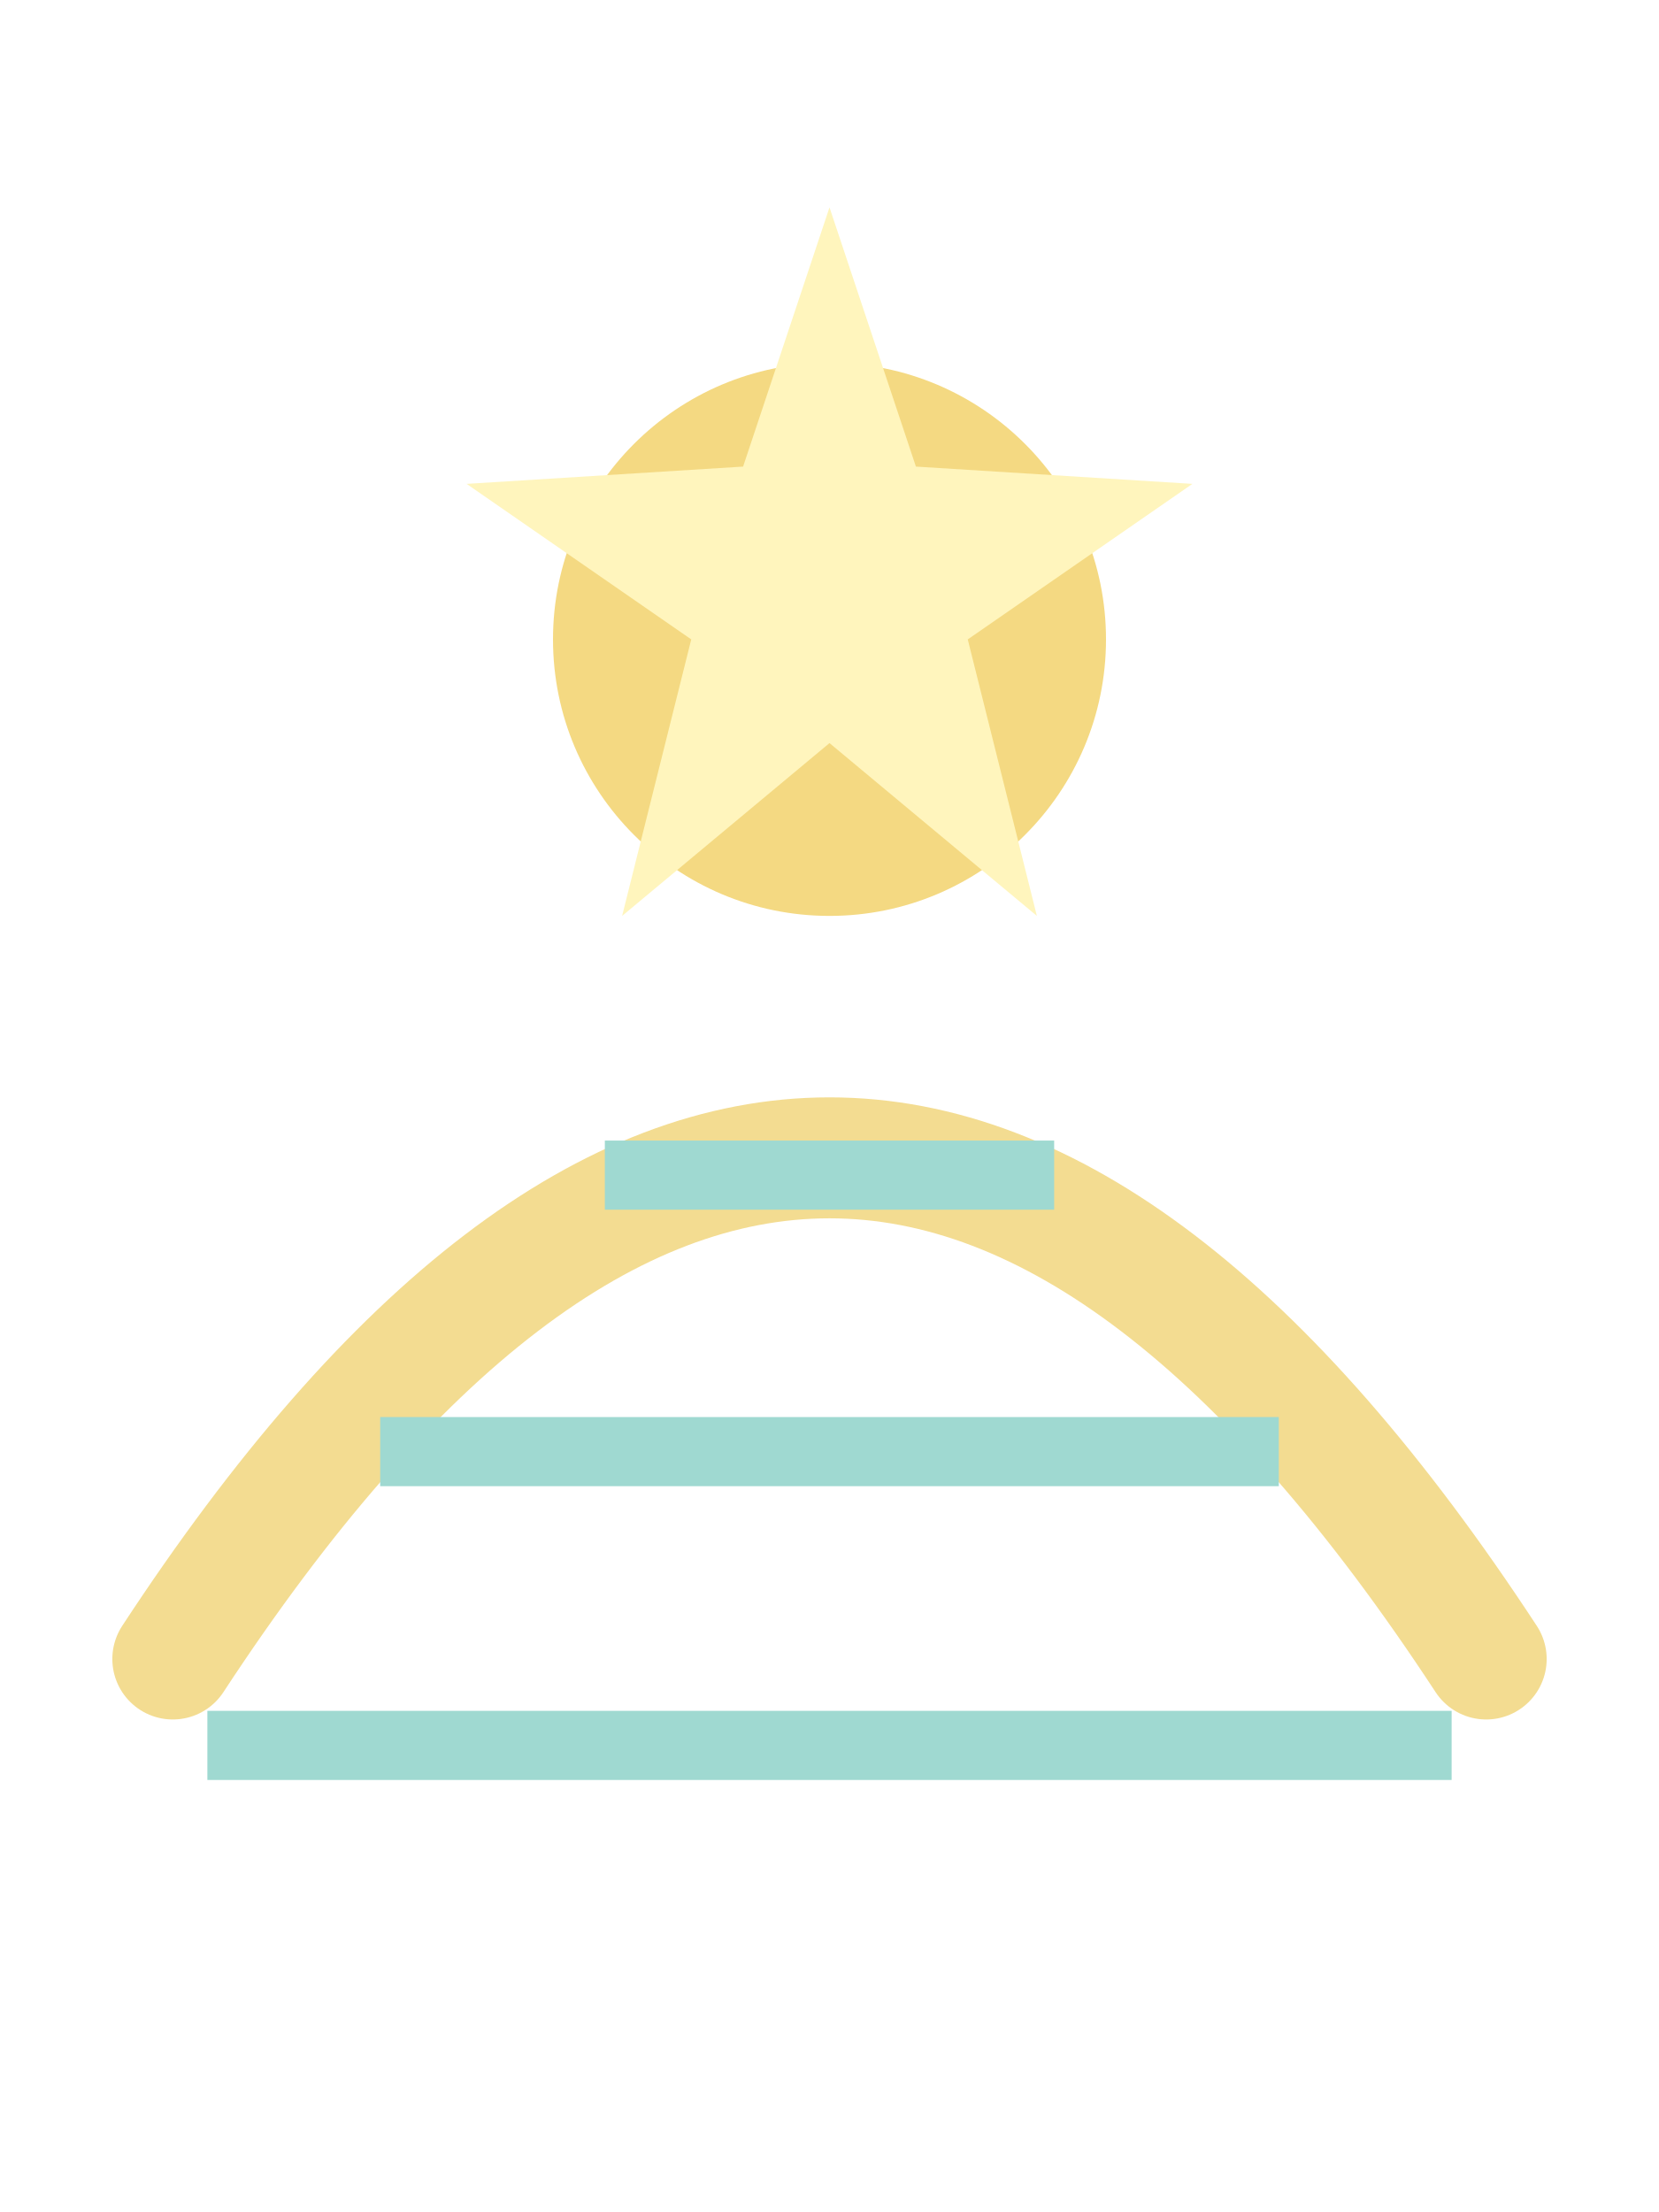
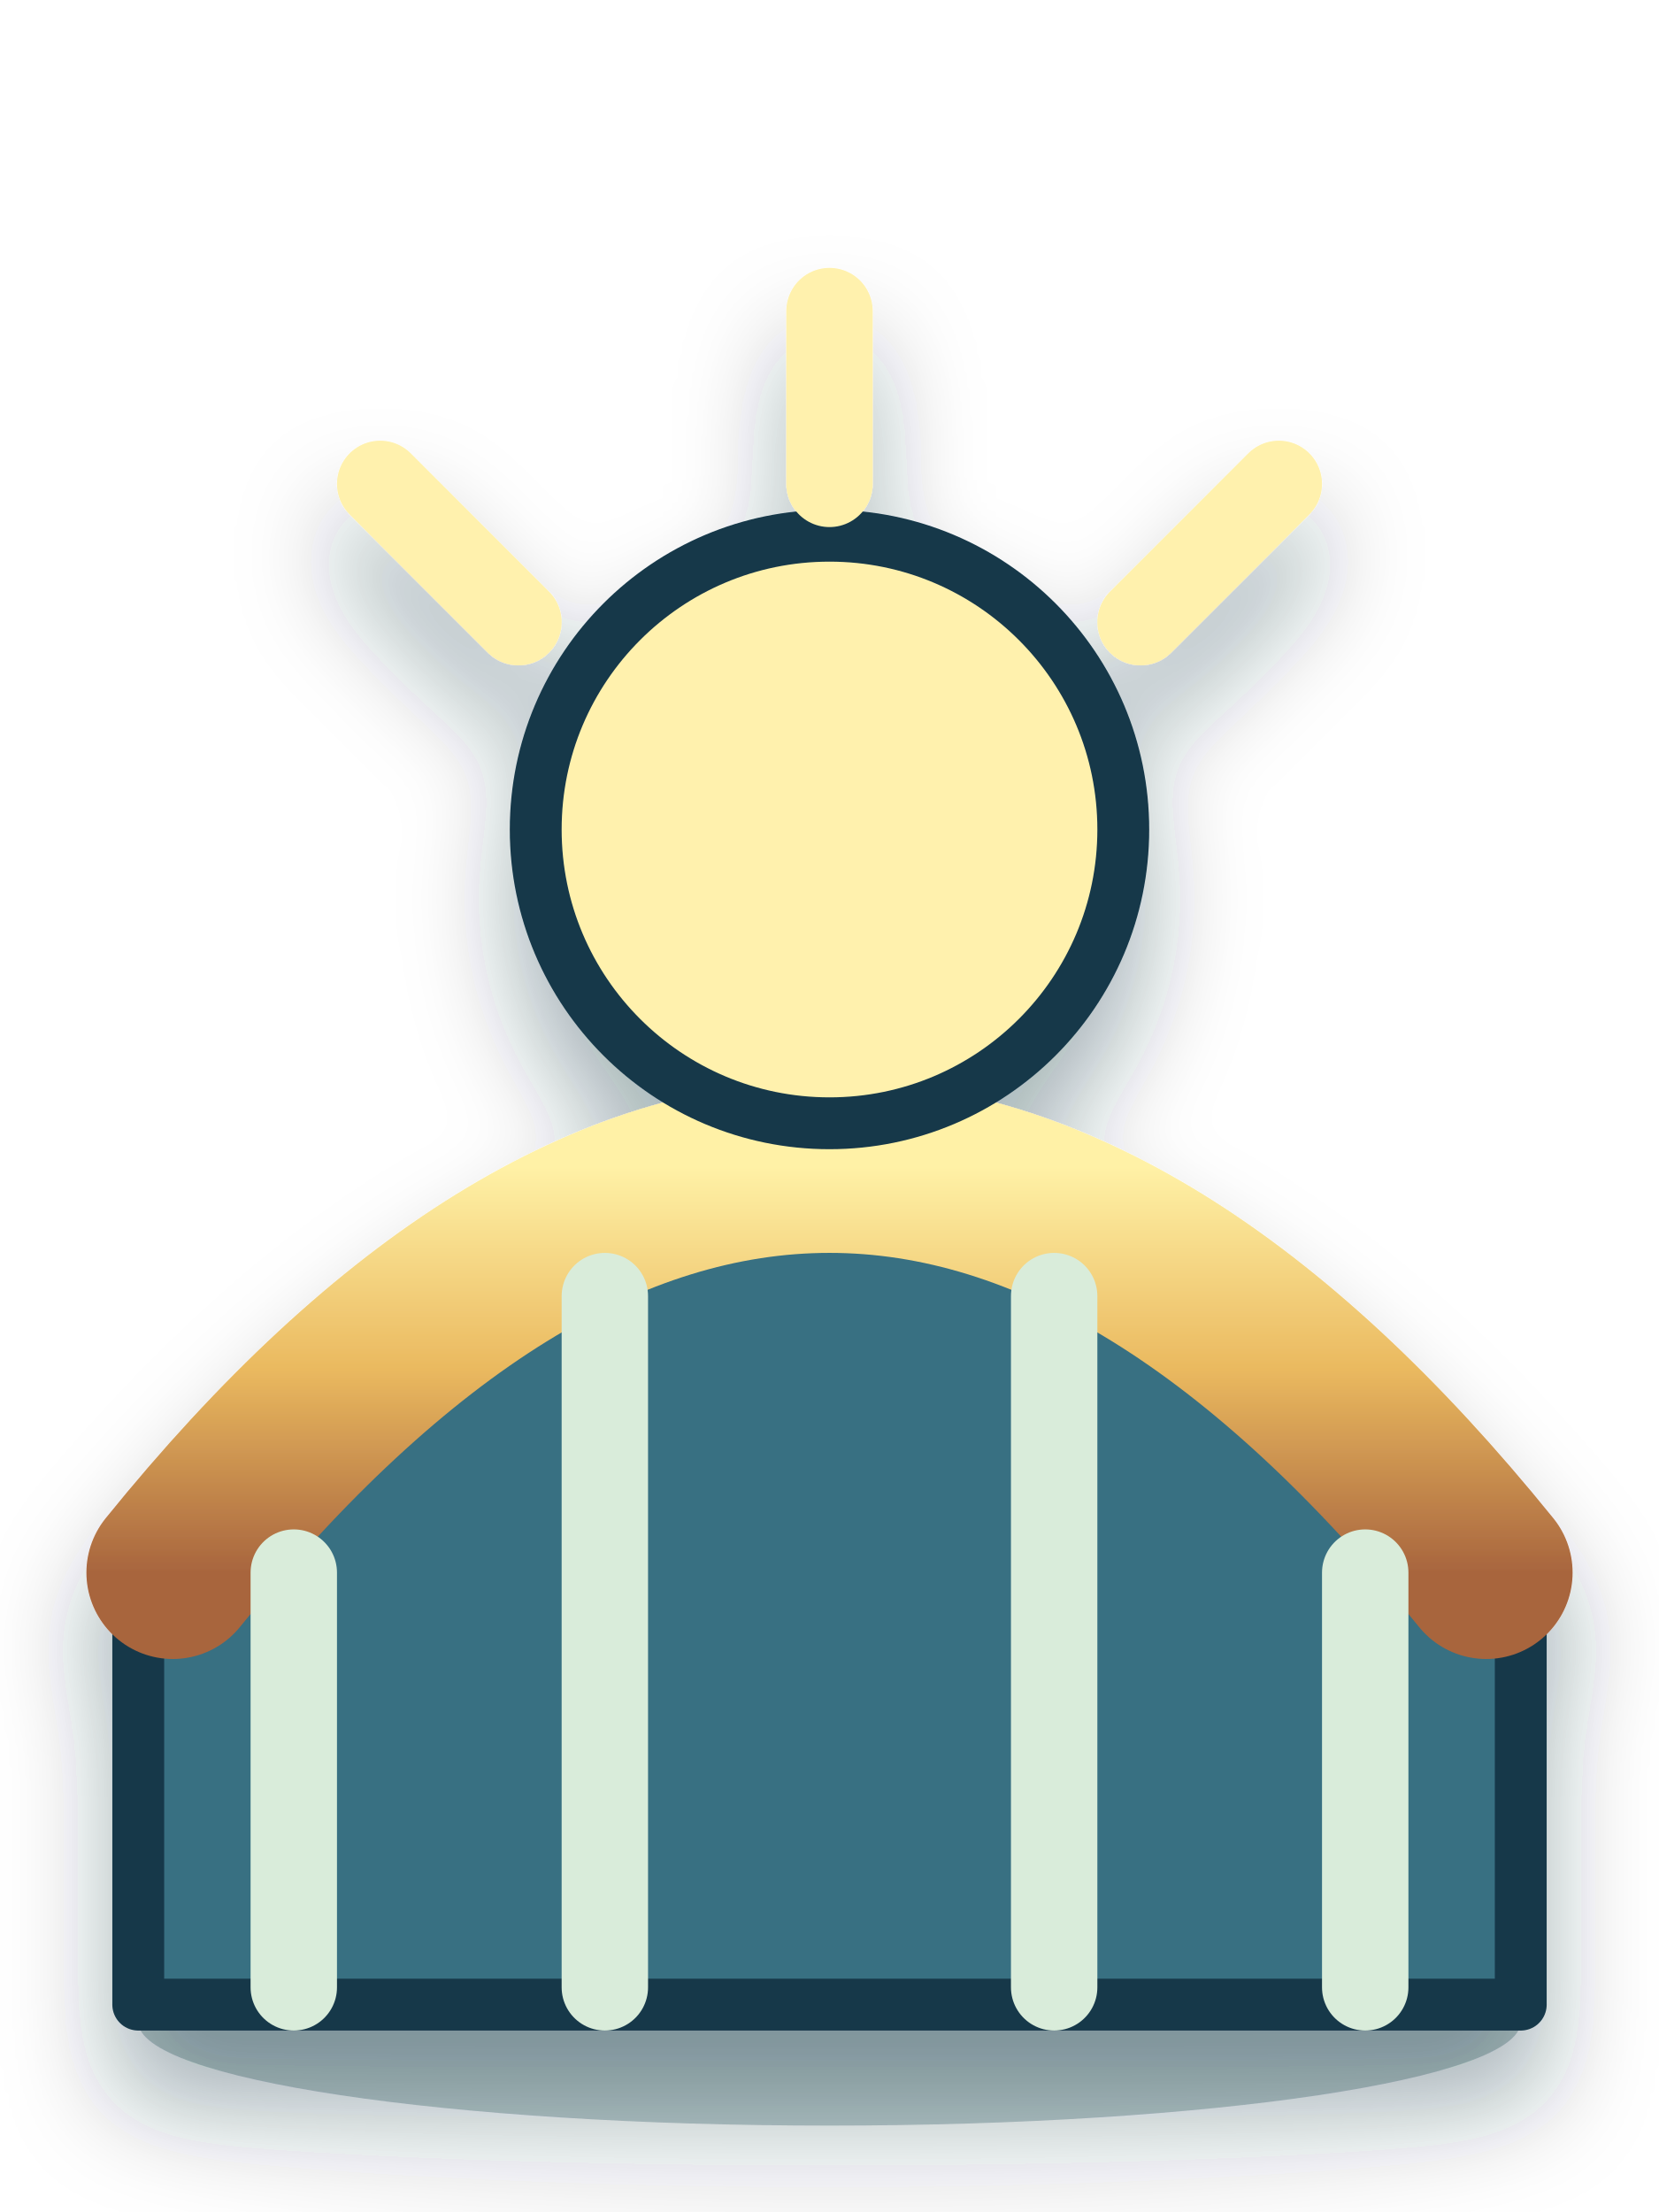
- <svg xmlns="http://www.w3.org/2000/svg" viewBox="0 0 96 128">
-   <path fill="none" stroke="#f3dc91" stroke-width="7" stroke-linecap="round" d="M10 96q38-58 76 0" />
-   <path fill="none" stroke="#9fd9d1" stroke-width="4" d="M12 101h72M22 84h52M35 68h26" />
-   <circle cx="48" cy="37" r="16" fill="#f4d982" />
-   <path fill="#fff5bd" d="M48 12l5 15 16 1-13 9 4 16-12-10-12 10 4-16-13-9 16-1z" />
+ <svg xmlns="http://www.w3.org/2000/svg" width="96" height="128" viewBox="0 0 96 128">
+   <defs>
+     <linearGradient id="sea" x2="0" y2="1">
+       <stop stop-color="#53c9c1" />
+       <stop offset="1" stop-color="#225b78" />
+     </linearGradient>
+     <linearGradient id="gold" x2="0" y2="1">
+       <stop stop-color="#fff1a6" />
+       <stop offset=".5" stop-color="#eab95f" />
+       <stop offset="1" stop-color="#a8653e" />
+     </linearGradient>
+     <filter id="shadow" x="-30%" y="-30%" width="160%" height="170%">
+       <feDropShadow dx="0" dy="4" stdDeviation="3" flood-color="#102c3b" flood-opacity=".35" />
+     </filter>
+   </defs>
+   <g stroke="#17384a" stroke-width="3" stroke-linecap="round" stroke-linejoin="round" filter="url(#shadow)">
+     <ellipse cx="48" cy="117" rx="40" ry="6" fill="#102c3b" opacity=".25" stroke="none" />
+     <path d="M8 91q40-44 80 0v25H8Z" fill="#376f82" />
+     <path d="M10 91q38-47 76 0" fill="none" stroke="url(#gold)" stroke-width="10" />
+     <path d="M17 91v24m18-40v40m26-40v40m18-24v24" stroke="#d9ecda" stroke-width="5" />
+     <circle cx="48" cy="48" r="17" fill="#fff1ad" />
+     <path d="M48 18v10M22 28l8 8m44-8-8 8" stroke="#fff1ad" stroke-width="5" />
+   </g>
</svg>
